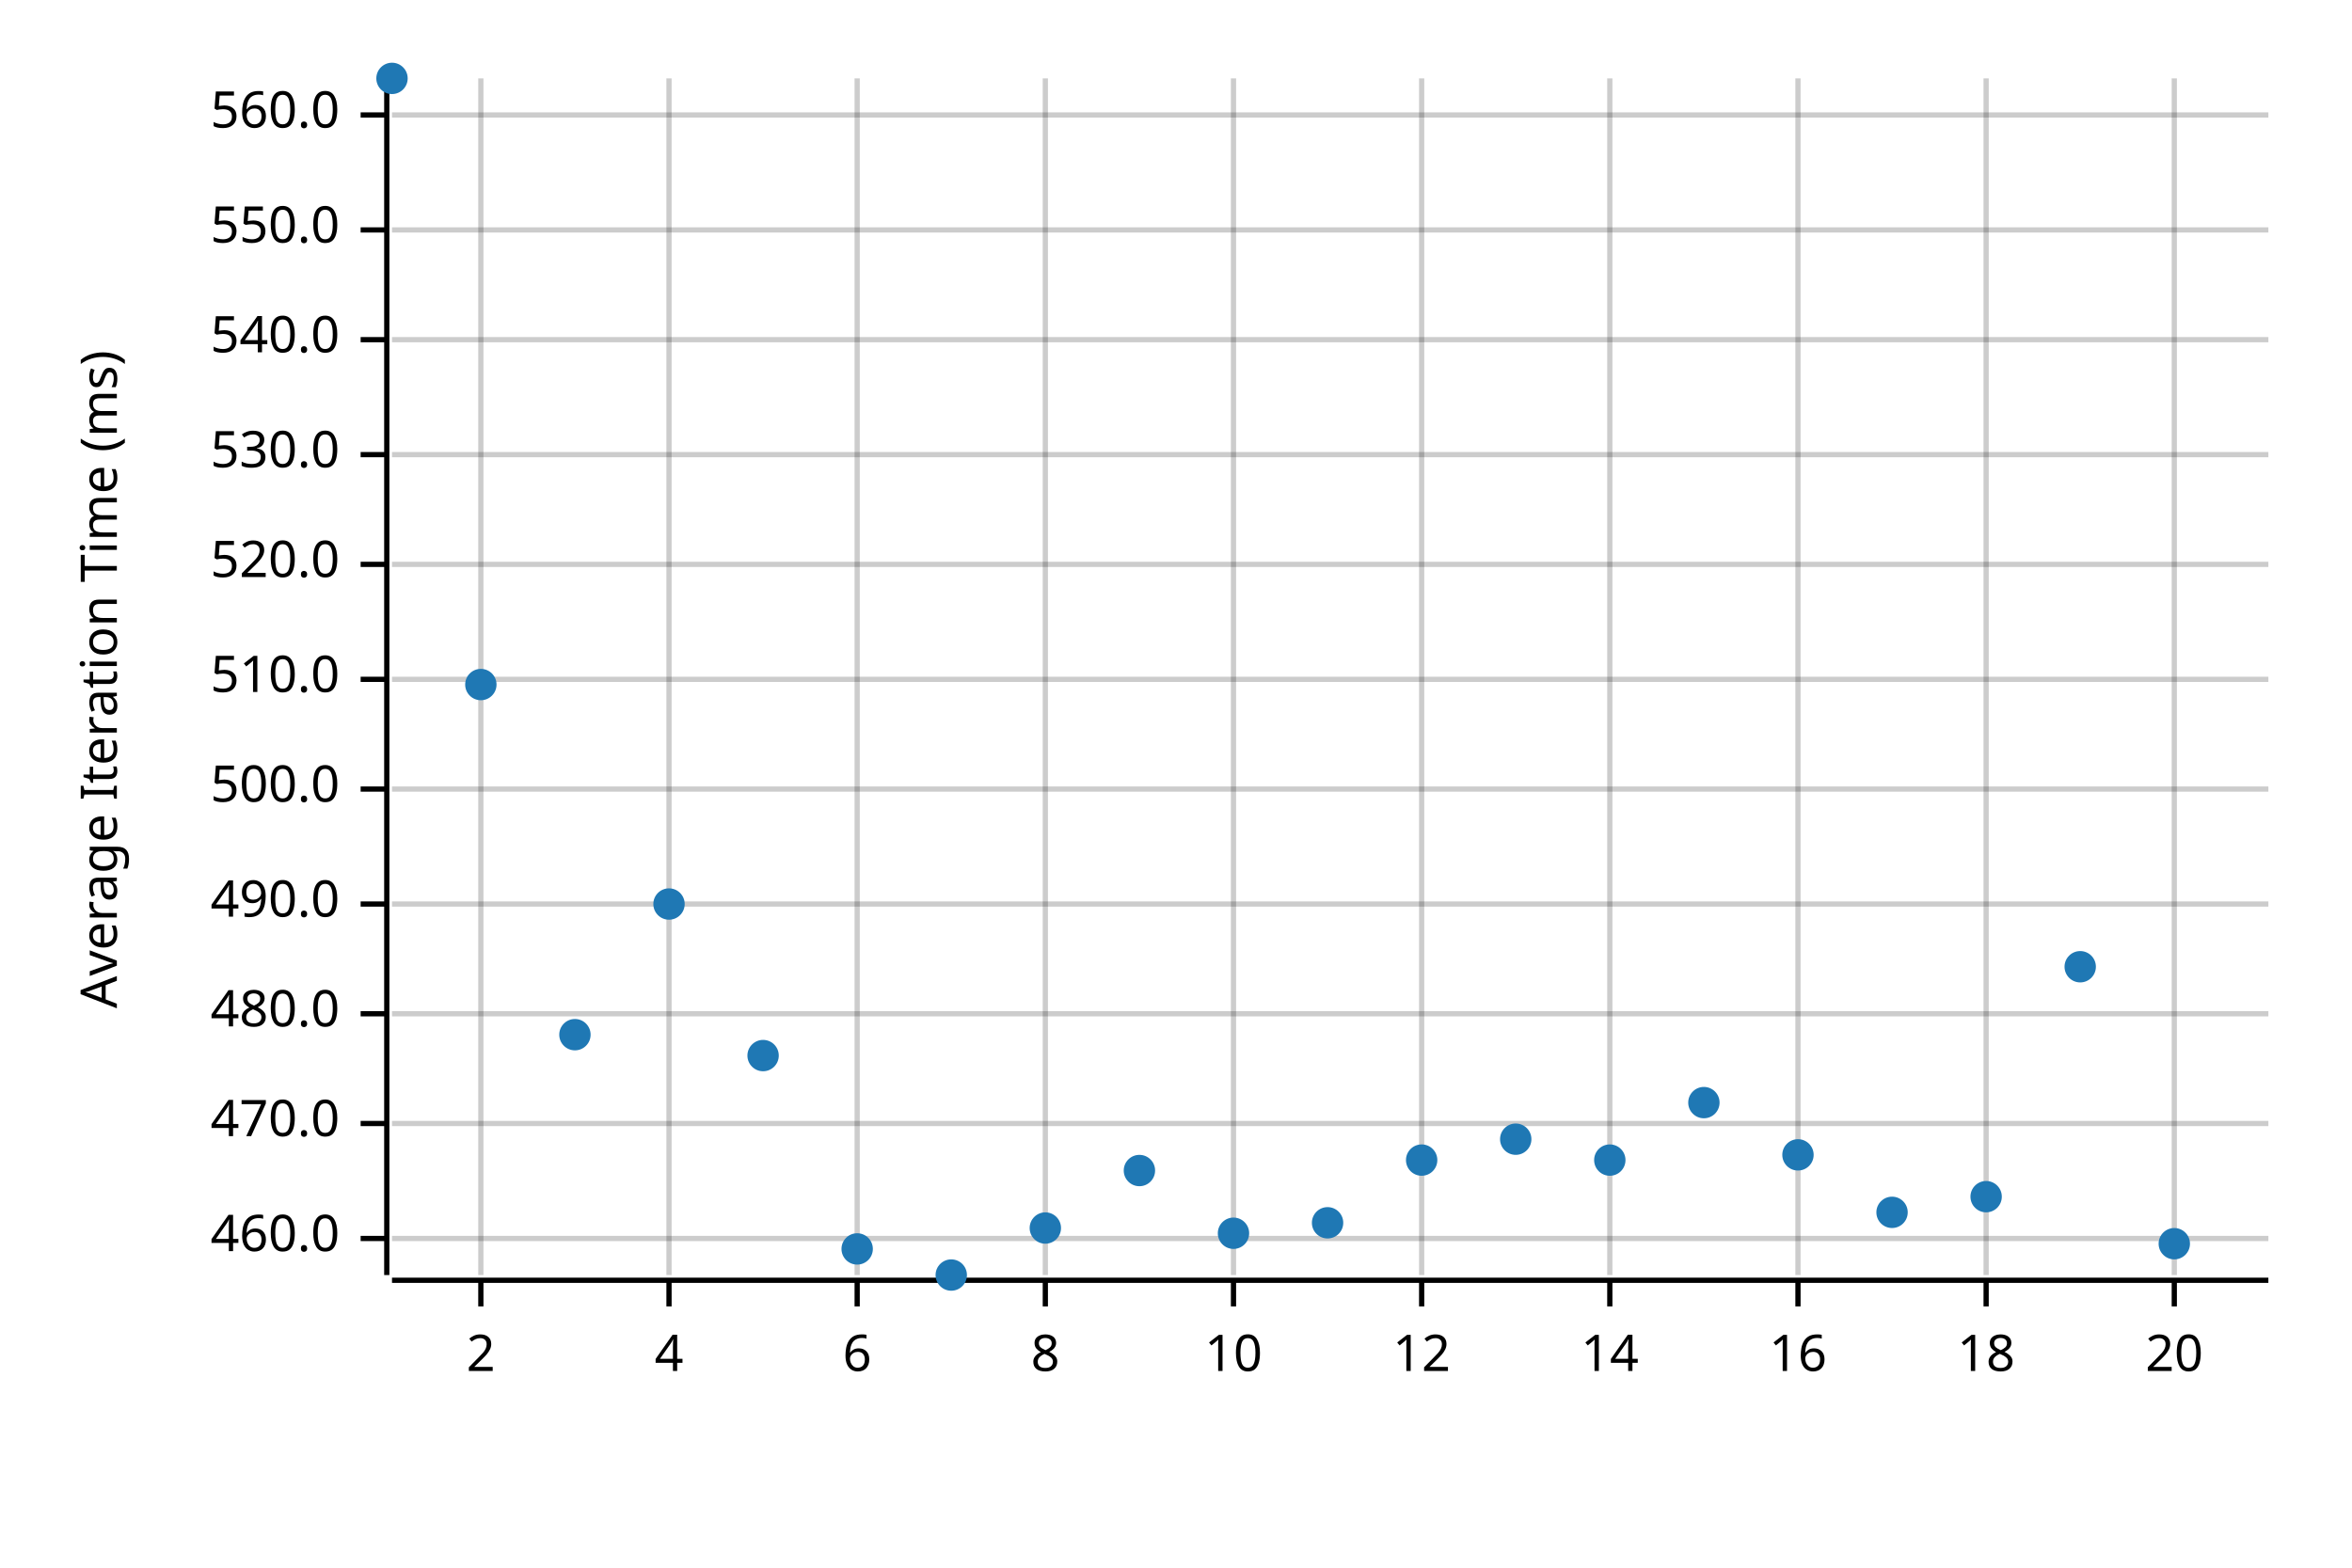
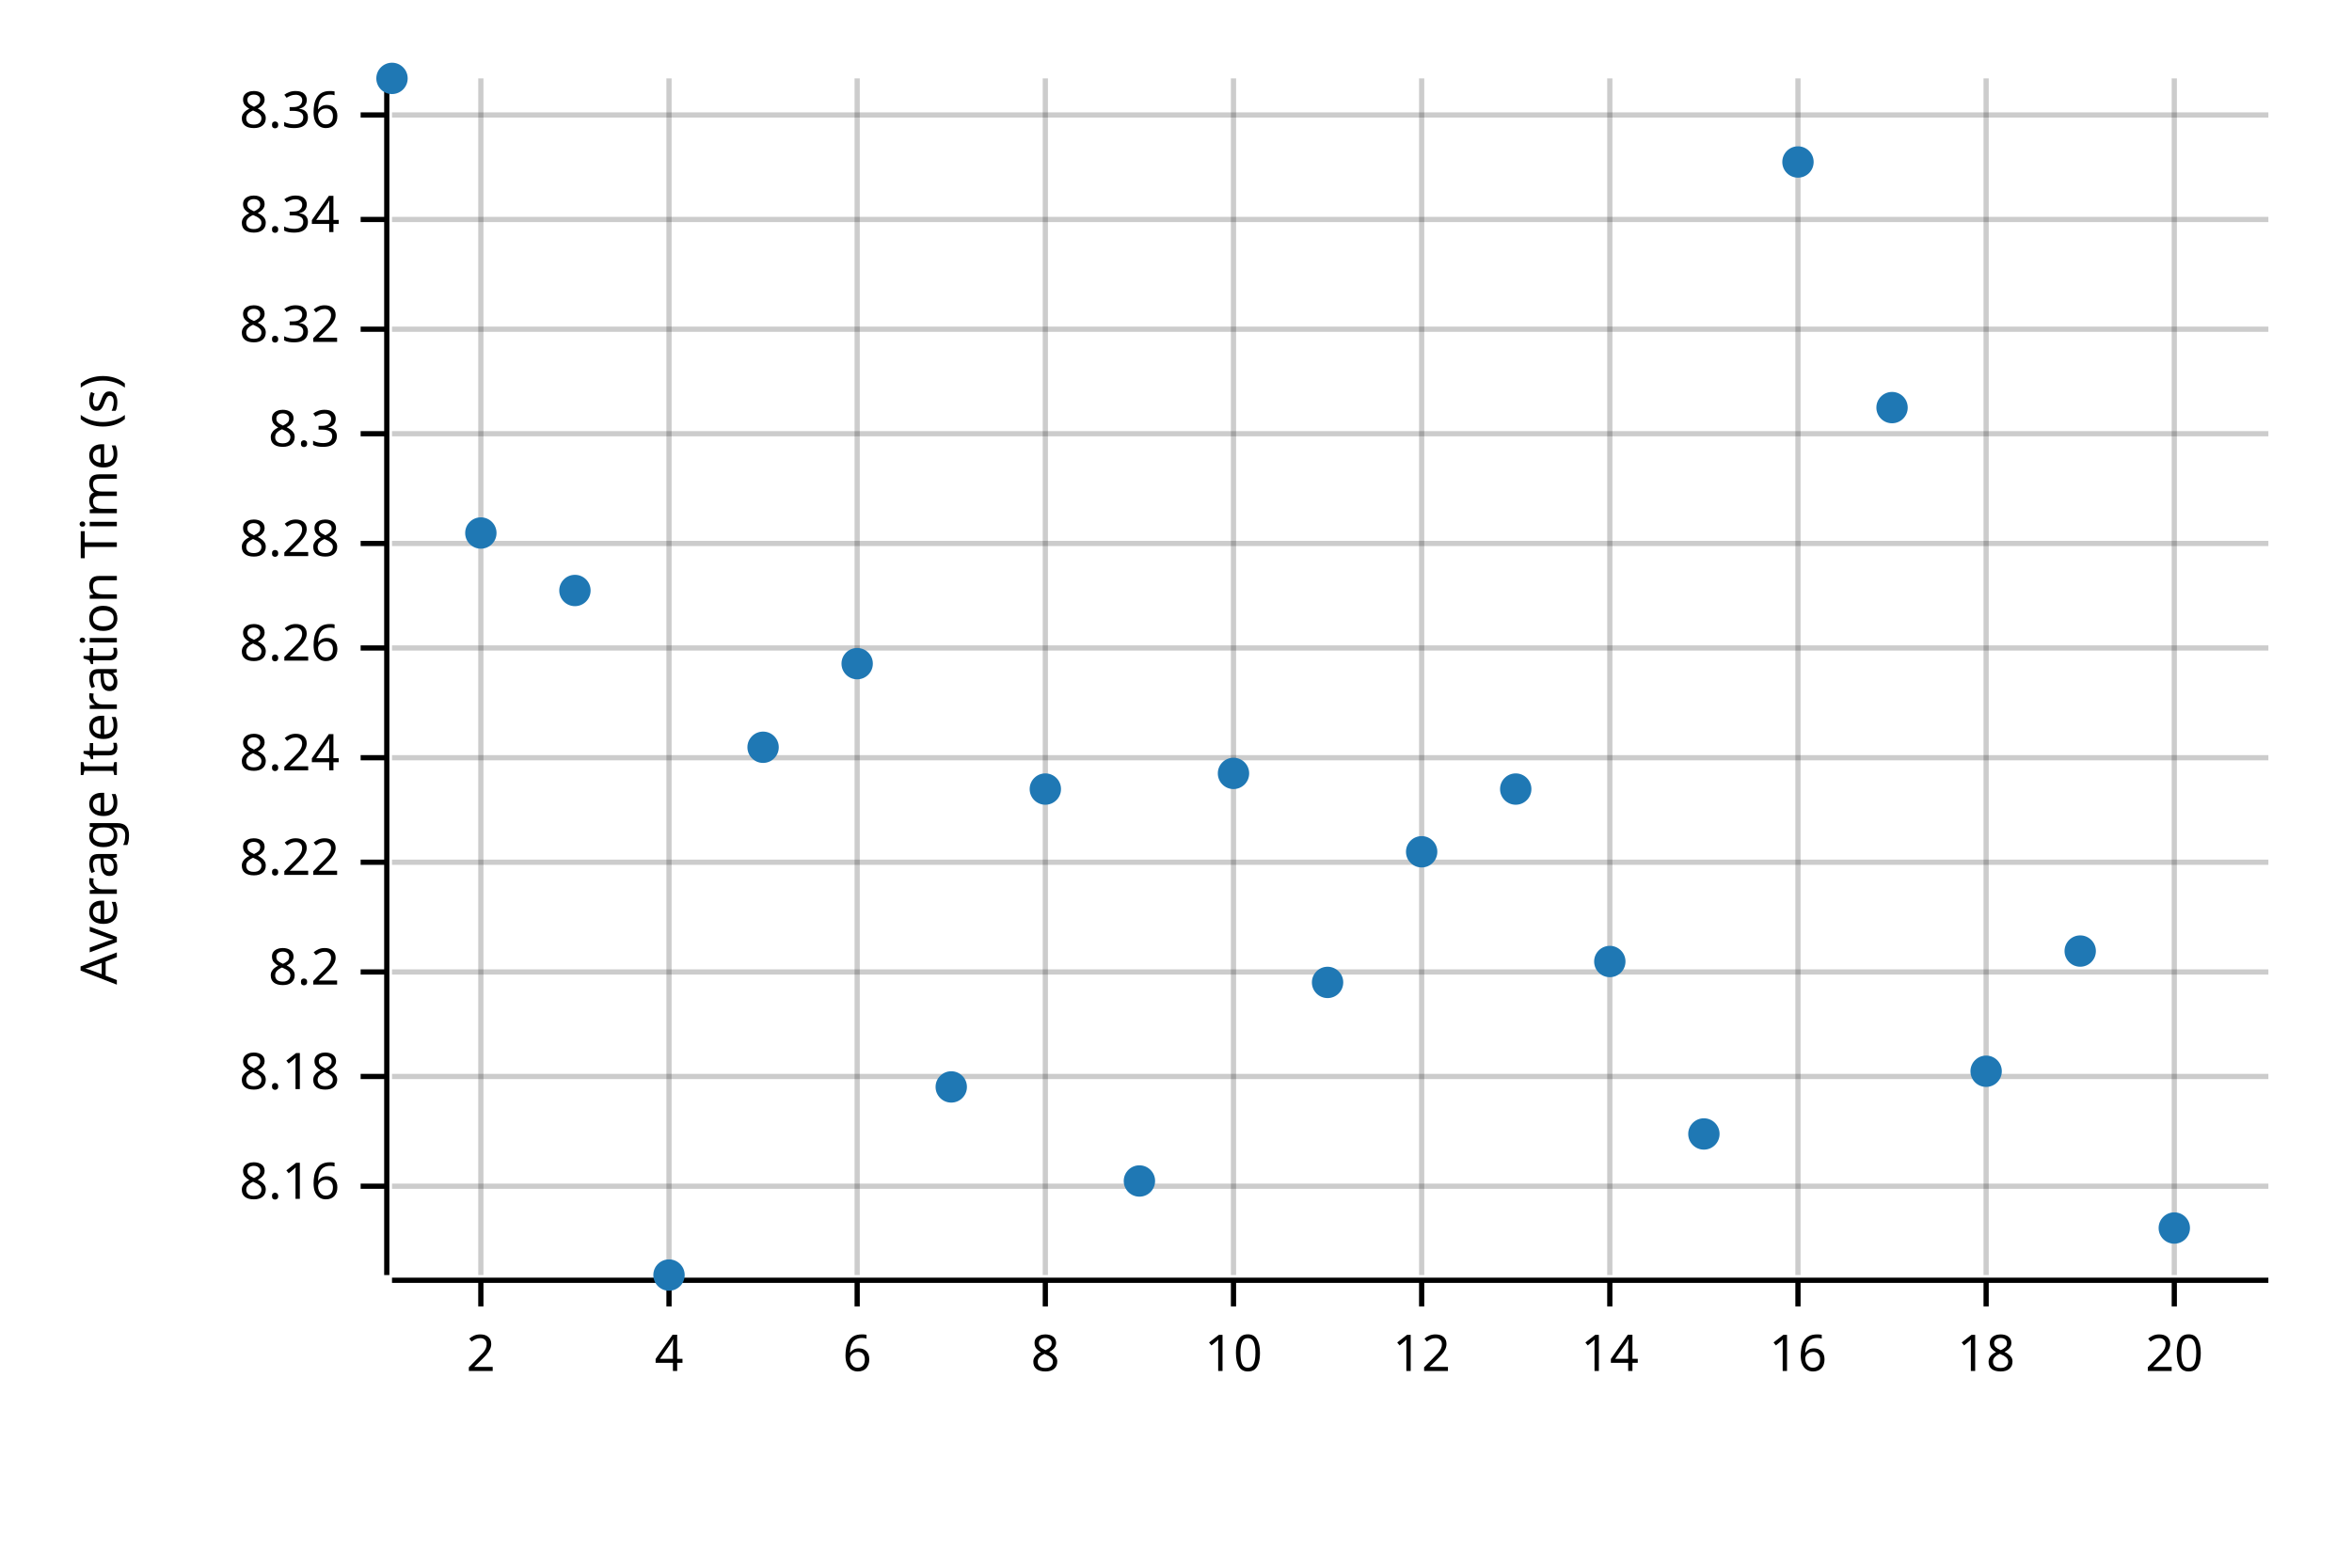
<svg xmlns="http://www.w3.org/2000/svg" width="450" height="300" viewBox="0 0 450 300">
  <text x="15" y="130" dy="0.76em" text-anchor="middle" font-family="sans-serif" font-size="9.677" opacity="1" fill="#000000" transform="rotate(270, 15, 130)">
- Average Iteration Time (ms)
+ Average Iteration Time (s)
</text>
  <line opacity="0.2" stroke="#000000" stroke-width="1" x1="92" y1="244" x2="92" y2="15" />
  <line opacity="0.2" stroke="#000000" stroke-width="1" x1="128" y1="244" x2="128" y2="15" />
  <line opacity="0.2" stroke="#000000" stroke-width="1" x1="164" y1="244" x2="164" y2="15" />
  <line opacity="0.2" stroke="#000000" stroke-width="1" x1="200" y1="244" x2="200" y2="15" />
  <line opacity="0.2" stroke="#000000" stroke-width="1" x1="236" y1="244" x2="236" y2="15" />
  <line opacity="0.2" stroke="#000000" stroke-width="1" x1="272" y1="244" x2="272" y2="15" />
  <line opacity="0.2" stroke="#000000" stroke-width="1" x1="308" y1="244" x2="308" y2="15" />
  <line opacity="0.2" stroke="#000000" stroke-width="1" x1="344" y1="244" x2="344" y2="15" />
  <line opacity="0.2" stroke="#000000" stroke-width="1" x1="380" y1="244" x2="380" y2="15" />
  <line opacity="0.2" stroke="#000000" stroke-width="1" x1="416" y1="244" x2="416" y2="15" />
-   <line opacity="0.2" stroke="#000000" stroke-width="1" x1="75" y1="237" x2="434" y2="237" />
-   <line opacity="0.2" stroke="#000000" stroke-width="1" x1="75" y1="215" x2="434" y2="215" />
-   <line opacity="0.2" stroke="#000000" stroke-width="1" x1="75" y1="194" x2="434" y2="194" />
-   <line opacity="0.2" stroke="#000000" stroke-width="1" x1="75" y1="173" x2="434" y2="173" />
-   <line opacity="0.2" stroke="#000000" stroke-width="1" x1="75" y1="151" x2="434" y2="151" />
-   <line opacity="0.2" stroke="#000000" stroke-width="1" x1="75" y1="130" x2="434" y2="130" />
-   <line opacity="0.2" stroke="#000000" stroke-width="1" x1="75" y1="108" x2="434" y2="108" />
-   <line opacity="0.2" stroke="#000000" stroke-width="1" x1="75" y1="87" x2="434" y2="87" />
-   <line opacity="0.2" stroke="#000000" stroke-width="1" x1="75" y1="65" x2="434" y2="65" />
-   <line opacity="0.2" stroke="#000000" stroke-width="1" x1="75" y1="44" x2="434" y2="44" />
+   <line opacity="0.2" stroke="#000000" stroke-width="1" x1="75" y1="227" x2="434" y2="227" />
+   <line opacity="0.2" stroke="#000000" stroke-width="1" x1="75" y1="206" x2="434" y2="206" />
+   <line opacity="0.2" stroke="#000000" stroke-width="1" x1="75" y1="186" x2="434" y2="186" />
+   <line opacity="0.2" stroke="#000000" stroke-width="1" x1="75" y1="165" x2="434" y2="165" />
+   <line opacity="0.2" stroke="#000000" stroke-width="1" x1="75" y1="145" x2="434" y2="145" />
+   <line opacity="0.2" stroke="#000000" stroke-width="1" x1="75" y1="124" x2="434" y2="124" />
+   <line opacity="0.2" stroke="#000000" stroke-width="1" x1="75" y1="104" x2="434" y2="104" />
+   <line opacity="0.2" stroke="#000000" stroke-width="1" x1="75" y1="83" x2="434" y2="83" />
+   <line opacity="0.2" stroke="#000000" stroke-width="1" x1="75" y1="63" x2="434" y2="63" />
+   <line opacity="0.2" stroke="#000000" stroke-width="1" x1="75" y1="42" x2="434" y2="42" />
  <line opacity="0.2" stroke="#000000" stroke-width="1" x1="75" y1="22" x2="434" y2="22" />
  <polyline fill="none" opacity="1" stroke="#000000" stroke-width="1" points="74,15 74,244 " />
-   <text x="65" y="237" dy="0.5ex" text-anchor="end" font-family="sans-serif" font-size="9.677" opacity="1" fill="#000000">
- 460.0
+   <text x="65" y="227" dy="0.5ex" text-anchor="end" font-family="sans-serif" font-size="9.677" opacity="1" fill="#000000">
+ 8.16
</text>
-   <polyline fill="none" opacity="1" stroke="#000000" stroke-width="1" points="69,237 74,237 " />
-   <text x="65" y="215" dy="0.5ex" text-anchor="end" font-family="sans-serif" font-size="9.677" opacity="1" fill="#000000">
- 470.0
+   <polyline fill="none" opacity="1" stroke="#000000" stroke-width="1" points="69,227 74,227 " />
+   <text x="65" y="206" dy="0.5ex" text-anchor="end" font-family="sans-serif" font-size="9.677" opacity="1" fill="#000000">
+ 8.18
</text>
-   <polyline fill="none" opacity="1" stroke="#000000" stroke-width="1" points="69,215 74,215 " />
-   <text x="65" y="194" dy="0.5ex" text-anchor="end" font-family="sans-serif" font-size="9.677" opacity="1" fill="#000000">
- 480.0
+   <polyline fill="none" opacity="1" stroke="#000000" stroke-width="1" points="69,206 74,206 " />
+   <text x="65" y="186" dy="0.5ex" text-anchor="end" font-family="sans-serif" font-size="9.677" opacity="1" fill="#000000">
+ 8.2
</text>
-   <polyline fill="none" opacity="1" stroke="#000000" stroke-width="1" points="69,194 74,194 " />
-   <text x="65" y="173" dy="0.5ex" text-anchor="end" font-family="sans-serif" font-size="9.677" opacity="1" fill="#000000">
- 490.0
+   <polyline fill="none" opacity="1" stroke="#000000" stroke-width="1" points="69,186 74,186 " />
+   <text x="65" y="165" dy="0.5ex" text-anchor="end" font-family="sans-serif" font-size="9.677" opacity="1" fill="#000000">
+ 8.22
</text>
-   <polyline fill="none" opacity="1" stroke="#000000" stroke-width="1" points="69,173 74,173 " />
-   <text x="65" y="151" dy="0.5ex" text-anchor="end" font-family="sans-serif" font-size="9.677" opacity="1" fill="#000000">
- 500.0
+   <polyline fill="none" opacity="1" stroke="#000000" stroke-width="1" points="69,165 74,165 " />
+   <text x="65" y="145" dy="0.5ex" text-anchor="end" font-family="sans-serif" font-size="9.677" opacity="1" fill="#000000">
+ 8.24
</text>
-   <polyline fill="none" opacity="1" stroke="#000000" stroke-width="1" points="69,151 74,151 " />
-   <text x="65" y="130" dy="0.5ex" text-anchor="end" font-family="sans-serif" font-size="9.677" opacity="1" fill="#000000">
- 510.0
+   <polyline fill="none" opacity="1" stroke="#000000" stroke-width="1" points="69,145 74,145 " />
+   <text x="65" y="124" dy="0.5ex" text-anchor="end" font-family="sans-serif" font-size="9.677" opacity="1" fill="#000000">
+ 8.26
</text>
-   <polyline fill="none" opacity="1" stroke="#000000" stroke-width="1" points="69,130 74,130 " />
-   <text x="65" y="108" dy="0.5ex" text-anchor="end" font-family="sans-serif" font-size="9.677" opacity="1" fill="#000000">
- 520.0
+   <polyline fill="none" opacity="1" stroke="#000000" stroke-width="1" points="69,124 74,124 " />
+   <text x="65" y="104" dy="0.5ex" text-anchor="end" font-family="sans-serif" font-size="9.677" opacity="1" fill="#000000">
+ 8.28
</text>
-   <polyline fill="none" opacity="1" stroke="#000000" stroke-width="1" points="69,108 74,108 " />
-   <text x="65" y="87" dy="0.5ex" text-anchor="end" font-family="sans-serif" font-size="9.677" opacity="1" fill="#000000">
- 530.0
+   <polyline fill="none" opacity="1" stroke="#000000" stroke-width="1" points="69,104 74,104 " />
+   <text x="65" y="83" dy="0.5ex" text-anchor="end" font-family="sans-serif" font-size="9.677" opacity="1" fill="#000000">
+ 8.3
</text>
-   <polyline fill="none" opacity="1" stroke="#000000" stroke-width="1" points="69,87 74,87 " />
-   <text x="65" y="65" dy="0.5ex" text-anchor="end" font-family="sans-serif" font-size="9.677" opacity="1" fill="#000000">
- 540.0
+   <polyline fill="none" opacity="1" stroke="#000000" stroke-width="1" points="69,83 74,83 " />
+   <text x="65" y="63" dy="0.5ex" text-anchor="end" font-family="sans-serif" font-size="9.677" opacity="1" fill="#000000">
+ 8.32
</text>
-   <polyline fill="none" opacity="1" stroke="#000000" stroke-width="1" points="69,65 74,65 " />
-   <text x="65" y="44" dy="0.5ex" text-anchor="end" font-family="sans-serif" font-size="9.677" opacity="1" fill="#000000">
- 550.0
+   <polyline fill="none" opacity="1" stroke="#000000" stroke-width="1" points="69,63 74,63 " />
+   <text x="65" y="42" dy="0.5ex" text-anchor="end" font-family="sans-serif" font-size="9.677" opacity="1" fill="#000000">
+ 8.34
</text>
-   <polyline fill="none" opacity="1" stroke="#000000" stroke-width="1" points="69,44 74,44 " />
+   <polyline fill="none" opacity="1" stroke="#000000" stroke-width="1" points="69,42 74,42 " />
  <text x="65" y="22" dy="0.5ex" text-anchor="end" font-family="sans-serif" font-size="9.677" opacity="1" fill="#000000">
- 560.0
+ 8.36
</text>
  <polyline fill="none" opacity="1" stroke="#000000" stroke-width="1" points="69,22 74,22 " />
  <polyline fill="none" opacity="1" stroke="#000000" stroke-width="1" points="75,245 434,245 " />
  <text x="92" y="255" dy="0.76em" text-anchor="middle" font-family="sans-serif" font-size="9.677" opacity="1" fill="#000000">
2
</text>
  <polyline fill="none" opacity="1" stroke="#000000" stroke-width="1" points="92,245 92,250 " />
  <text x="128" y="255" dy="0.76em" text-anchor="middle" font-family="sans-serif" font-size="9.677" opacity="1" fill="#000000">
4
</text>
  <polyline fill="none" opacity="1" stroke="#000000" stroke-width="1" points="128,245 128,250 " />
  <text x="164" y="255" dy="0.76em" text-anchor="middle" font-family="sans-serif" font-size="9.677" opacity="1" fill="#000000">
6
</text>
  <polyline fill="none" opacity="1" stroke="#000000" stroke-width="1" points="164,245 164,250 " />
  <text x="200" y="255" dy="0.76em" text-anchor="middle" font-family="sans-serif" font-size="9.677" opacity="1" fill="#000000">
8
</text>
  <polyline fill="none" opacity="1" stroke="#000000" stroke-width="1" points="200,245 200,250 " />
  <text x="236" y="255" dy="0.76em" text-anchor="middle" font-family="sans-serif" font-size="9.677" opacity="1" fill="#000000">
10
</text>
  <polyline fill="none" opacity="1" stroke="#000000" stroke-width="1" points="236,245 236,250 " />
  <text x="272" y="255" dy="0.76em" text-anchor="middle" font-family="sans-serif" font-size="9.677" opacity="1" fill="#000000">
12
</text>
  <polyline fill="none" opacity="1" stroke="#000000" stroke-width="1" points="272,245 272,250 " />
  <text x="308" y="255" dy="0.76em" text-anchor="middle" font-family="sans-serif" font-size="9.677" opacity="1" fill="#000000">
14
</text>
  <polyline fill="none" opacity="1" stroke="#000000" stroke-width="1" points="308,245 308,250 " />
  <text x="344" y="255" dy="0.76em" text-anchor="middle" font-family="sans-serif" font-size="9.677" opacity="1" fill="#000000">
16
</text>
  <polyline fill="none" opacity="1" stroke="#000000" stroke-width="1" points="344,245 344,250 " />
  <text x="380" y="255" dy="0.76em" text-anchor="middle" font-family="sans-serif" font-size="9.677" opacity="1" fill="#000000">
18
</text>
  <polyline fill="none" opacity="1" stroke="#000000" stroke-width="1" points="380,245 380,250 " />
  <text x="416" y="255" dy="0.76em" text-anchor="middle" font-family="sans-serif" font-size="9.677" opacity="1" fill="#000000">
20
</text>
  <polyline fill="none" opacity="1" stroke="#000000" stroke-width="1" points="416,245 416,250 " />
  <circle cx="75" cy="15" r="3" opacity="1" fill="#1F78B4" stroke="none" stroke-width="1" />
-   <circle cx="92" cy="131" r="3" opacity="1" fill="#1F78B4" stroke="none" stroke-width="1" />
-   <circle cx="110" cy="198" r="3" opacity="1" fill="#1F78B4" stroke="none" stroke-width="1" />
-   <circle cx="128" cy="173" r="3" opacity="1" fill="#1F78B4" stroke="none" stroke-width="1" />
-   <circle cx="146" cy="202" r="3" opacity="1" fill="#1F78B4" stroke="none" stroke-width="1" />
-   <circle cx="164" cy="239" r="3" opacity="1" fill="#1F78B4" stroke="none" stroke-width="1" />
-   <circle cx="182" cy="244" r="3" opacity="1" fill="#1F78B4" stroke="none" stroke-width="1" />
-   <circle cx="200" cy="235" r="3" opacity="1" fill="#1F78B4" stroke="none" stroke-width="1" />
-   <circle cx="218" cy="224" r="3" opacity="1" fill="#1F78B4" stroke="none" stroke-width="1" />
-   <circle cx="236" cy="236" r="3" opacity="1" fill="#1F78B4" stroke="none" stroke-width="1" />
-   <circle cx="254" cy="234" r="3" opacity="1" fill="#1F78B4" stroke="none" stroke-width="1" />
-   <circle cx="272" cy="222" r="3" opacity="1" fill="#1F78B4" stroke="none" stroke-width="1" />
-   <circle cx="290" cy="218" r="3" opacity="1" fill="#1F78B4" stroke="none" stroke-width="1" />
-   <circle cx="308" cy="222" r="3" opacity="1" fill="#1F78B4" stroke="none" stroke-width="1" />
-   <circle cx="326" cy="211" r="3" opacity="1" fill="#1F78B4" stroke="none" stroke-width="1" />
-   <circle cx="344" cy="221" r="3" opacity="1" fill="#1F78B4" stroke="none" stroke-width="1" />
-   <circle cx="362" cy="232" r="3" opacity="1" fill="#1F78B4" stroke="none" stroke-width="1" />
-   <circle cx="380" cy="229" r="3" opacity="1" fill="#1F78B4" stroke="none" stroke-width="1" />
-   <circle cx="398" cy="185" r="3" opacity="1" fill="#1F78B4" stroke="none" stroke-width="1" />
-   <circle cx="416" cy="238" r="3" opacity="1" fill="#1F78B4" stroke="none" stroke-width="1" />
+   <circle cx="92" cy="102" r="3" opacity="1" fill="#1F78B4" stroke="none" stroke-width="1" />
+   <circle cx="110" cy="113" r="3" opacity="1" fill="#1F78B4" stroke="none" stroke-width="1" />
+   <circle cx="128" cy="244" r="3" opacity="1" fill="#1F78B4" stroke="none" stroke-width="1" />
+   <circle cx="146" cy="143" r="3" opacity="1" fill="#1F78B4" stroke="none" stroke-width="1" />
+   <circle cx="164" cy="127" r="3" opacity="1" fill="#1F78B4" stroke="none" stroke-width="1" />
+   <circle cx="182" cy="208" r="3" opacity="1" fill="#1F78B4" stroke="none" stroke-width="1" />
+   <circle cx="200" cy="151" r="3" opacity="1" fill="#1F78B4" stroke="none" stroke-width="1" />
+   <circle cx="218" cy="226" r="3" opacity="1" fill="#1F78B4" stroke="none" stroke-width="1" />
+   <circle cx="236" cy="148" r="3" opacity="1" fill="#1F78B4" stroke="none" stroke-width="1" />
+   <circle cx="254" cy="188" r="3" opacity="1" fill="#1F78B4" stroke="none" stroke-width="1" />
+   <circle cx="272" cy="163" r="3" opacity="1" fill="#1F78B4" stroke="none" stroke-width="1" />
+   <circle cx="290" cy="151" r="3" opacity="1" fill="#1F78B4" stroke="none" stroke-width="1" />
+   <circle cx="308" cy="184" r="3" opacity="1" fill="#1F78B4" stroke="none" stroke-width="1" />
+   <circle cx="326" cy="217" r="3" opacity="1" fill="#1F78B4" stroke="none" stroke-width="1" />
+   <circle cx="344" cy="31" r="3" opacity="1" fill="#1F78B4" stroke="none" stroke-width="1" />
+   <circle cx="362" cy="78" r="3" opacity="1" fill="#1F78B4" stroke="none" stroke-width="1" />
+   <circle cx="380" cy="205" r="3" opacity="1" fill="#1F78B4" stroke="none" stroke-width="1" />
+   <circle cx="398" cy="182" r="3" opacity="1" fill="#1F78B4" stroke="none" stroke-width="1" />
+   <circle cx="416" cy="235" r="3" opacity="1" fill="#1F78B4" stroke="none" stroke-width="1" />
</svg>
